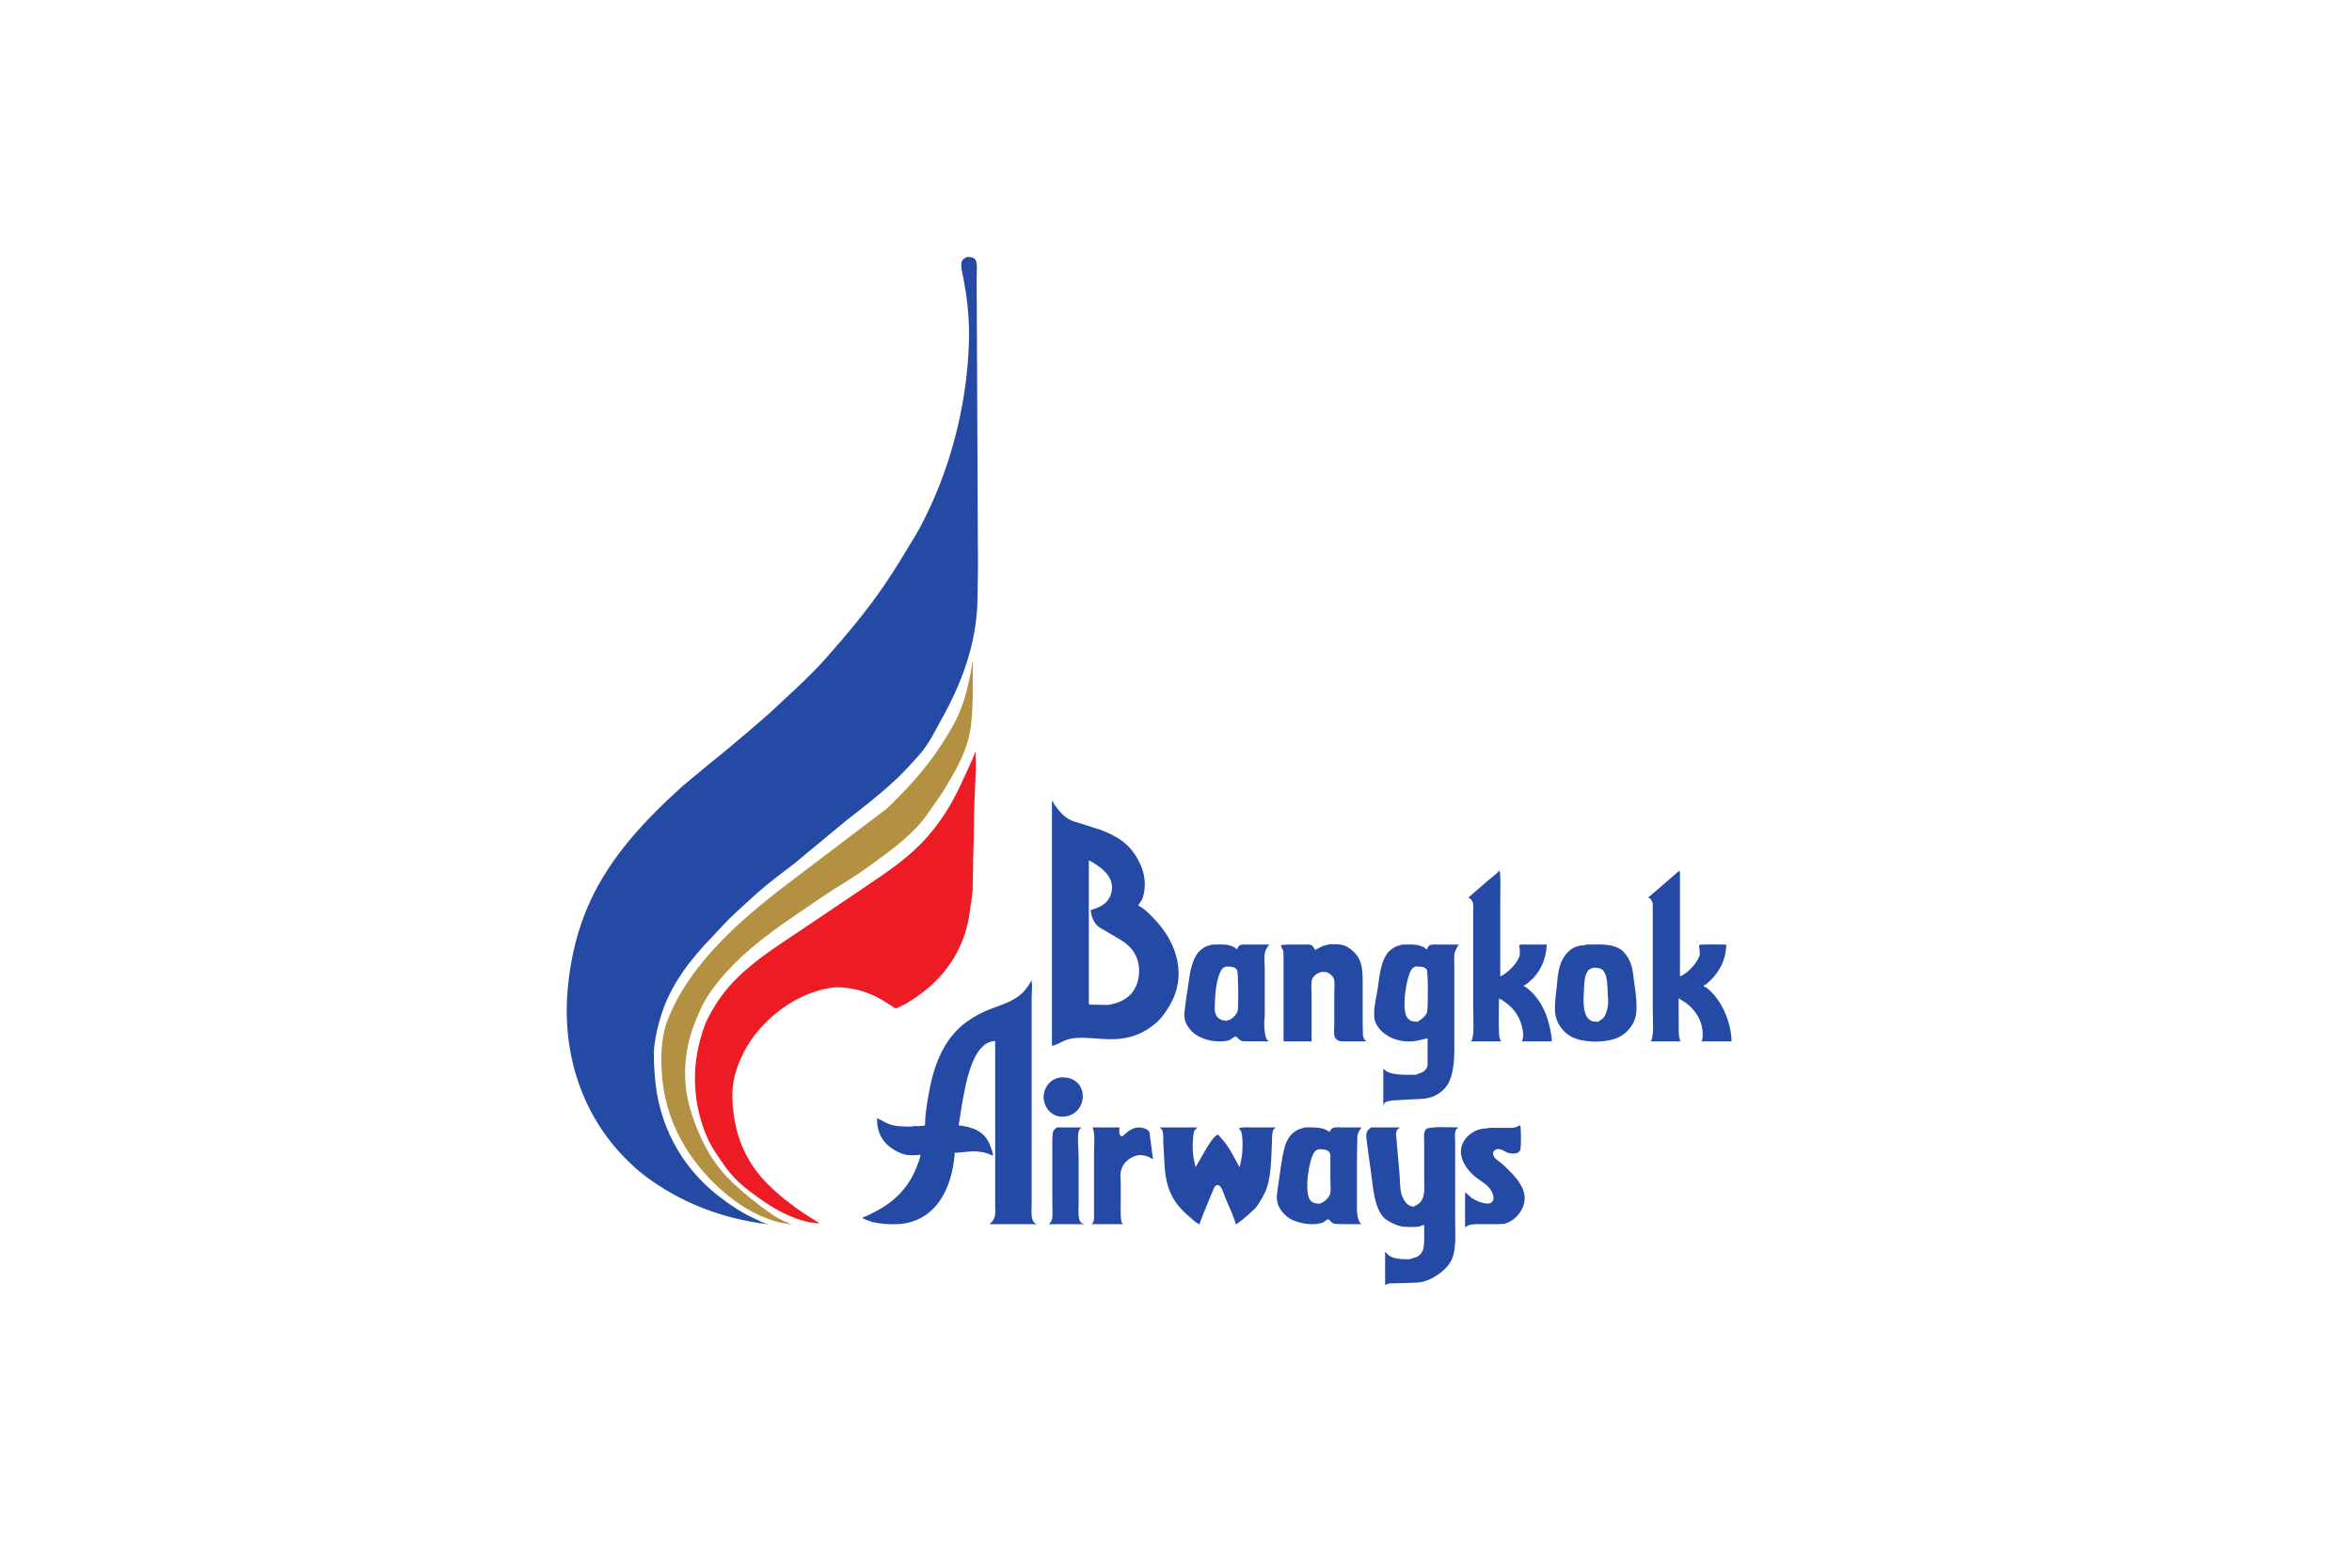
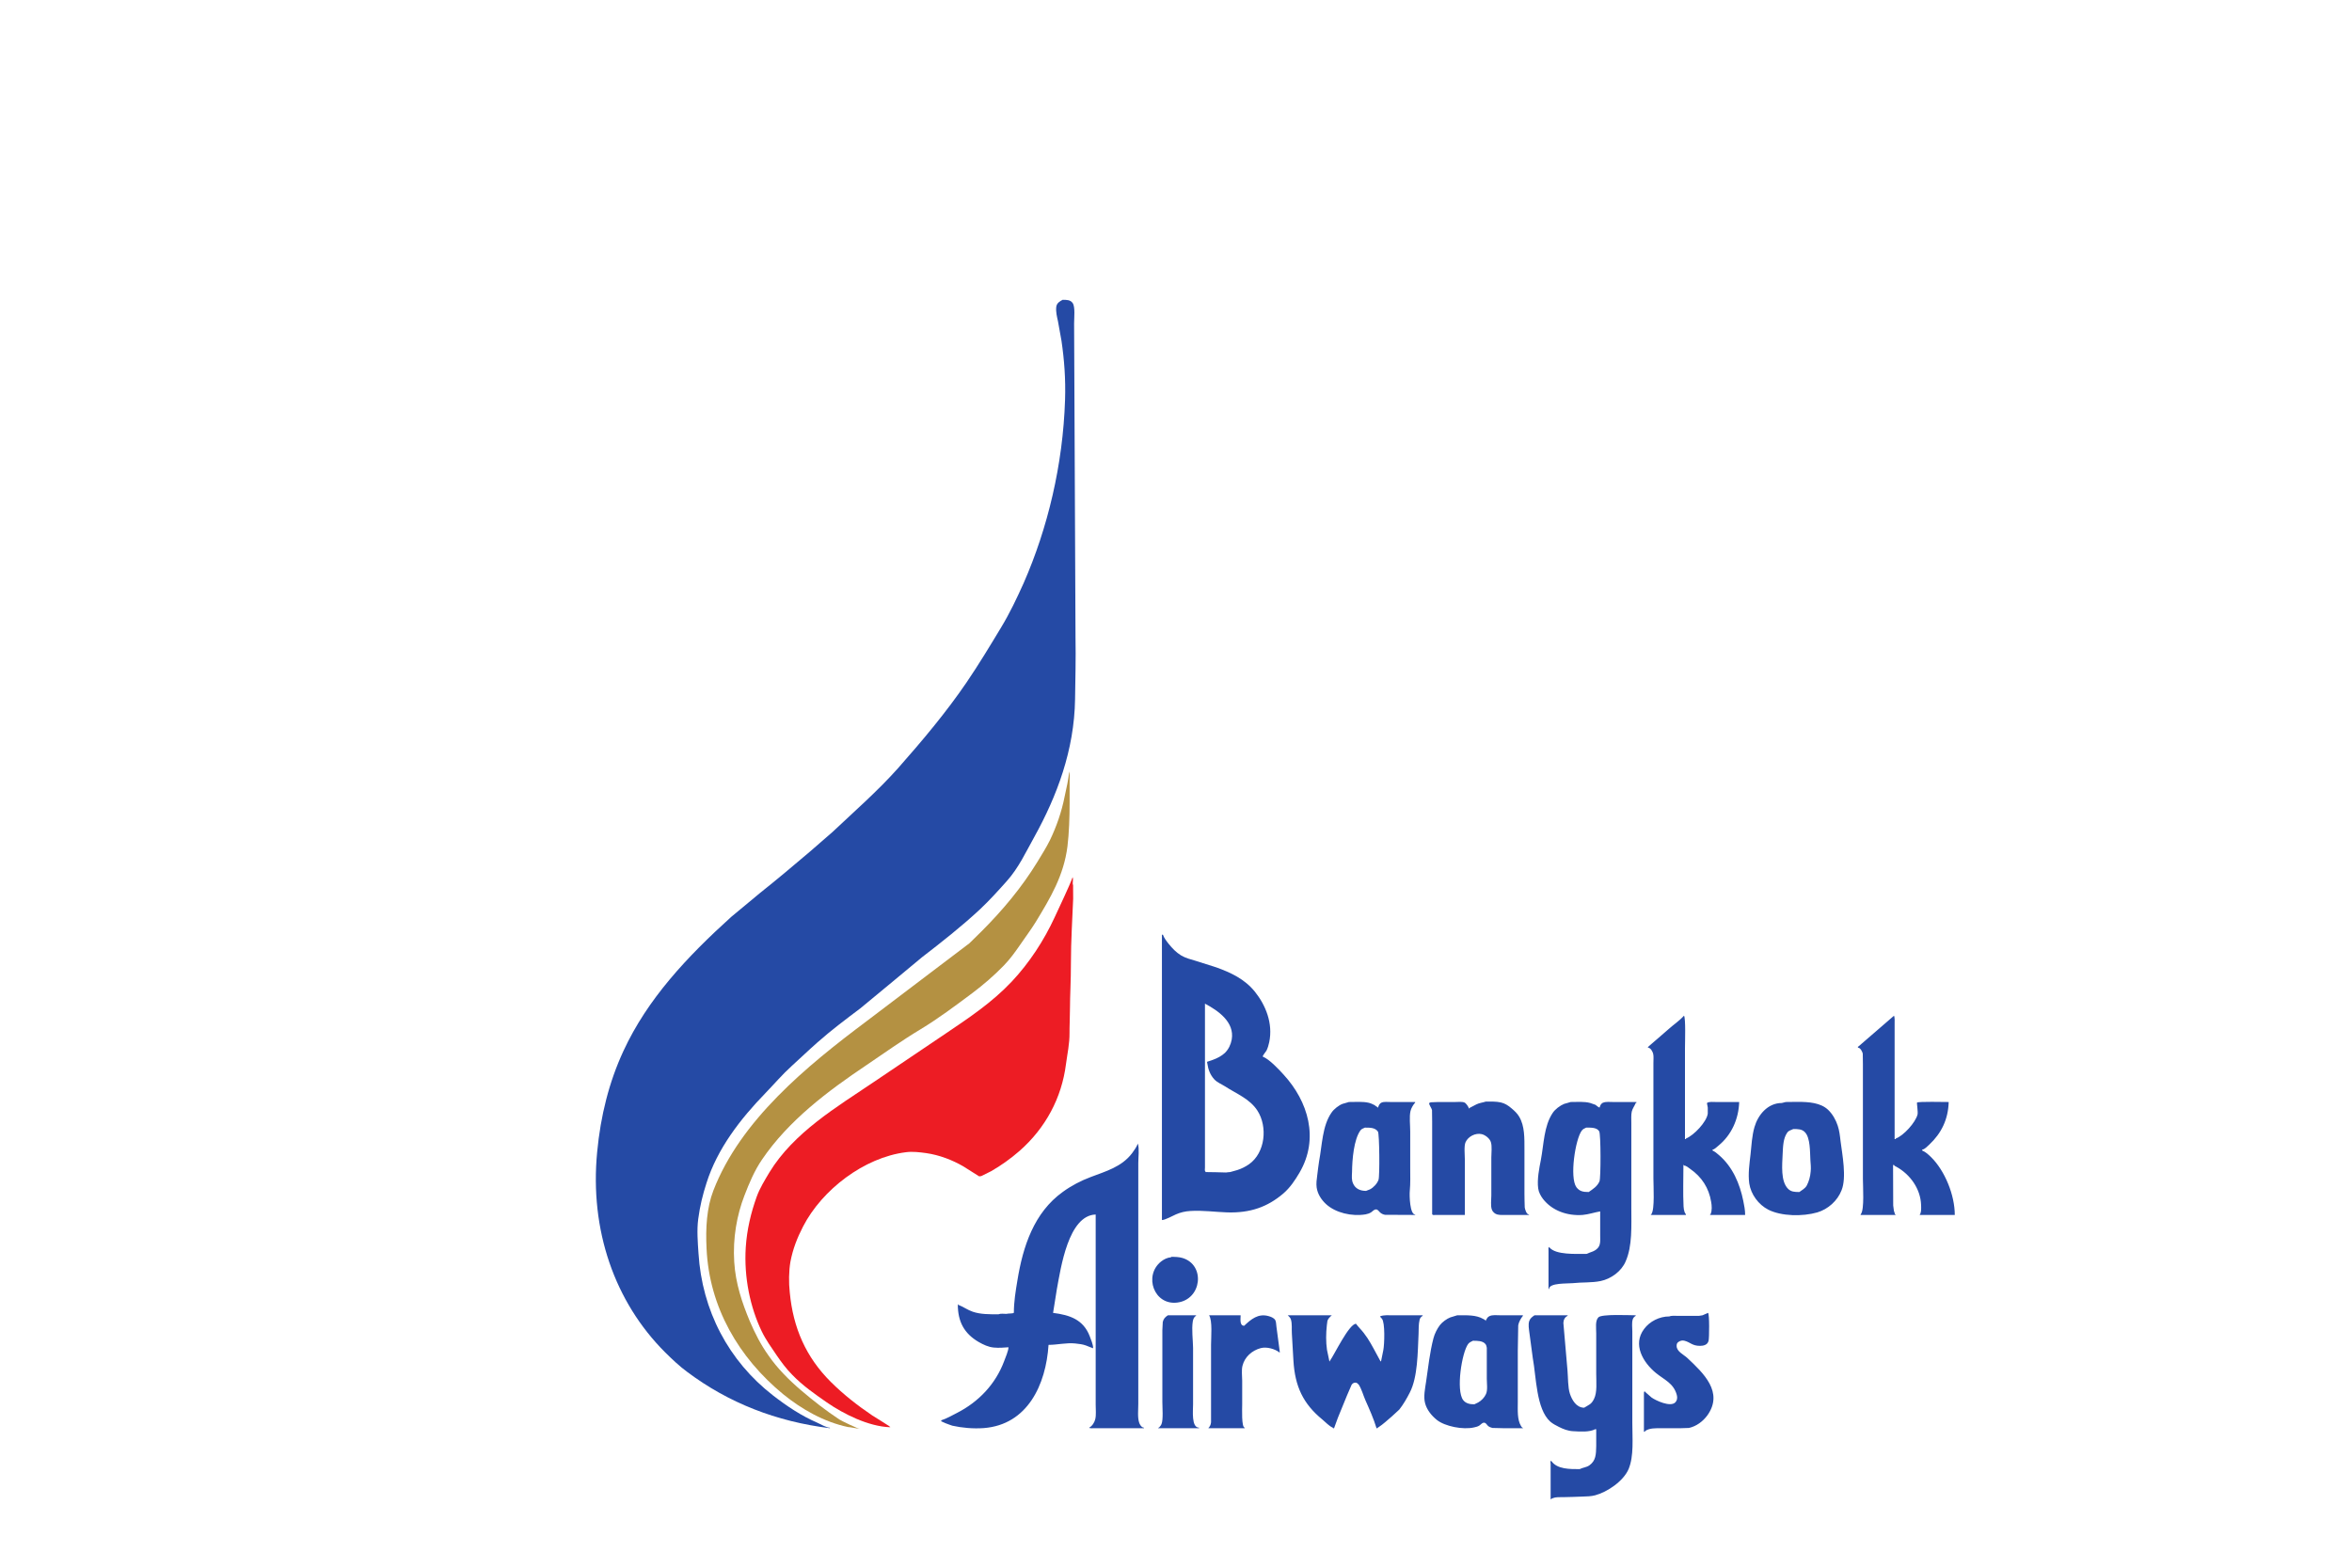
- <svg xmlns="http://www.w3.org/2000/svg" height="800" width="1200" viewBox="-78 -114.752 700 700">
+ <svg xmlns="http://www.w3.org/2000/svg" height="800" width="1200" viewBox="-78 -114.752 600 600">
  <path d="M216.616 242.994v109.2c1.221 0 4.092-1.617 5.362-2.167 1.648-.734 3.596-1.204 5.525-1.3 4.75-.3 9.469.387 14.083.541 8.823.27 15.41-2.07 21.45-7.204 2.666-2.296 4.562-5.18 6.23-8.016 7.61-13.036 3.298-27.256-6.067-37.484-2.007-2.2-5.428-5.872-8.017-6.933 0-.492 1.181-1.808 1.463-2.33.494-1.012.786-2.095 1.029-3.195 1.512-7.237-1.409-14.218-5.471-19.283-3.926-4.883-9.246-7.33-14.733-9.317-2.589-.859-5.217-1.662-7.854-2.492-1.91-.569-3.953-1.07-5.688-2.112-1.842-1.129-3.345-2.68-4.712-4.388-.844-1.06-1.746-2.198-2.221-3.52zm16.466 26.379c4.886 2.605 11.42 6.956 10.238 13.758-.369 1.959-1.195 3.683-2.6 5.092-1.31 1.215-2.947 2.046-4.604 2.654-.67.241-1.36.463-2.059.704-.32 0-.083.488-.054.758.32 2.326 1.142 4.363 2.654 6.013 1.154 1.225 2.705 1.795 4.063 2.654 4.275 2.779 9.486 4.776 12.404 9.262 4.013 6.156 3.067 16.184-3.196 20.584a17.116 17.116 0 01-4.496 2.22c-.911.242-1.787.518-2.708.759-.475.038-1.018.066-1.57.162-2.609-.096-5.228-.124-7.855-.162v-.217c-.398 0-.217-1.179-.217-1.516v-62.726zm183.3 4.604c-1.745 1.988-4.01 3.424-5.959 5.2-2.56 2.21-5.068 4.437-7.637 6.608v.217h-.217v.217c1.047 0 1.781 1.474 2.004 2.275.272 1.032.09 2.47.109 3.629v44.145c0 2.837.56 11.917-.759 13.596v.217h-.216v.162h13.433c0-.337-.362-.705-.488-.975a7.513 7.513 0 01-.433-2.275c-.262-5.278-.054-10.41-.054-15.87.252 0 .217-.025.217.216.804 0 1.737.812 2.329 1.246 4.479 3.088 7.218 7.368 8.07 12.675.253 1.341.395 3.408-.216 4.604 0 .212.035.217-.217.217v.162h13.434c0-1.891-.356-3.626-.705-5.362-1.328-6.562-4.062-13.054-9.316-17.55-.766-.666-1.526-1.328-2.438-1.734v-.379c.737 0 1.723-1.12 2.275-1.516 4.954-4.063 7.695-10.122 7.909-16.684h-8.83c-1.095 0-2.685-.196-3.412.325-.02.03 0 .026 0 .054h-.108c.135.58.199 1.155.325 1.734v2.329c-.398 3.145-5.317 8.346-8.342 9.533v.217h-.38v-34.83c0-1.92.33-11.574-.378-12.403zm80.383 0c-4.528 3.937-9.084 7.862-13.65 11.808-.262 0-.163.154-.163.434.95 0 1.677 1.57 1.842 2.275.02 1.34.025 2.72.054 4.062v43.929c0 2.808.599 11.7-.758 13.38v.216h-.163v.162h13.488c0-.241 0-.162-.271-.162-.097-.454-.278-.974-.433-1.409-.097-.694-.174-1.382-.271-2.058 0-5.162-.054-10.33-.054-15.491h.379c0 .308.65.55.92.704 5.197 2.865 9.232 8.391 9.426 14.625.048 1.186.101 2.467-.325 3.412 0 .212.045.217-.217.217v.162h13.433c0-7.67-3.824-16.912-8.991-22.046-1.047-1.032-2.168-2.078-3.467-2.6v-.379c.873 0 2.068-1.317 2.708-1.896 4.654-4.37 7.227-9.675 7.421-16.304-1.59 0-11.61-.236-12.133.217-.116.039.43 3.604.216 4.55-.736 3.02-5.345 8.147-8.341 9.208v.217h-.433v-43.983c0-1.062.103-2.391-.217-3.25zm-156.216 32.879c-1.193.396-2.505.504-3.63 1.083-.901.425-1.787.974-2.708 1.409v.162h-.162c0-.579-1.112-2.063-1.625-2.275-.95-.425-2.46-.217-3.575-.217h-6.5c-.94.039-1.882.08-2.871.109-.175.096-.402.184-.596.27-.184.55.957 2.004 1.083 2.709 0 1.495.045 2.96.054 4.387v35.588h.163c0 .308.881.162 1.192.162h11.158v-21.016c0-1.863-.389-5.388.27-6.825.98-2.2 3.8-3.638 6.176-3.088 1.415.338 3.104 1.679 3.52 3.088.495 1.61.163 3.978.163 5.85v14.516c0 1.698-.346 4.014.217 5.471.3.859 1.21 1.639 2.112 1.842 1.173.29 2.586.124 3.846.162h8.233v-.162c-.97 0-1.528-2.033-1.625-2.709-.048-1.736-.108-3.428-.108-5.145v-16.684c0-4.785.129-9.263-2.004-12.891-.67-1.197-1.888-2.337-2.925-3.196-1.26-1.1-2.556-1.918-4.117-2.275-1.784-.405-3.783-.325-5.741-.325zm-48.534.108c-1.284-.009-2.62.054-3.845.054-.825.28-1.643.454-2.438.705-1.435.54-3.333 2.017-4.225 3.358-3.539 5.066-3.574 12.396-4.767 18.687-.242 1.776-.51 3.558-.704 5.363-.203 1.428-.42 3.108-.216 4.604.358 2.47 1.767 4.684 3.629 6.392 3.626 3.3 9.745 4.758 15.058 3.9.746-.155 1.492-.363 2.112-.759.572-.366 1.15-1.137 1.896-1.137.766-.03 1.137.821 1.68 1.246a3.744 3.744 0 001.787.812c3.858.029 7.689.016 11.537.054v-.162c-2.045 0-2.232-7.3-2.058-9.046.272-2.837.163-5.946.163-8.937v-13.759c0-2.412-.396-5.664.108-7.854.223-1.071 1.06-2.45 1.787-3.25v-.217h-9.425c-1.105 0-2.54-.179-3.412.217-.805.338-1.131 1.134-1.354 1.896h-.217v-.217c-.368 0-.818-.53-1.137-.704-.747-.396-1.554-.747-2.33-.92-1.12-.247-2.344-.317-3.629-.326zm84.825 0c-1.287-.015-2.595.054-3.846.054-.804.28-1.584.463-2.437.705-1.6.646-3.492 2.054-4.442 3.52-3.354 5.037-3.342 11.85-4.496 17.93-.63 3.203-1.494 7.433-1.029 10.887.184 1.486.97 2.905 1.842 4.062 3.46 4.458 9.214 6.546 15.166 6.121 2.356-.212 4.497-.987 6.717-1.354v9.046c-.03 1.187.128 2.479-.162 3.52-.136.609-.44 1.118-.867 1.572-1.28 1.302-2.585 1.35-4.117 2.112-4.188 0-11.802.448-14.245-2.437h-.163v-.217c-.368 0-.217 1.179-.217 1.517v14.57h.217c0-2.412 7.146-2.008 9.046-2.22 3.52-.396 7.248-.109 10.67-.813 3.976-.82 7.979-3.708 9.588-7.53 2.598-5.924 2.167-13.429 2.167-20.637V315.09c0-1.457-.119-3.094.162-4.387.262-1.187 1.09-2.176 1.517-3.304.32 0 .27-.1.27-.38h-8.883c-1.221 0-2.71-.179-3.737.217-.882.25-1.269 1.105-1.463 1.896-.445 0-1.173-.778-1.57-1.03-.67-.24-1.316-.482-2.005-.703-1.105-.304-2.396-.418-3.683-.434zm82.875 0c-1.49.003-2.953.054-4.388.054-.523.164-1.012.273-1.516.38-5.43 0-9.126 4.605-10.454 9.208-.96 3.3-1.158 7.063-1.517 10.508-.388 3.397-.982 7.412-.488 11.05.62 4.178 3.532 8.145 7.313 10.075 4.993 2.528 13.148 2.65 18.741 1.03 4.111-1.226 7.712-4.446 9.263-8.45 1.997-4.883.3-13.602-.38-18.85-.222-2.017-.472-4.11-1.083-5.905-.707-2.18-1.957-4.416-3.683-6.066-2.872-2.707-7.337-3.044-11.808-3.034zm-165.425 9.859c2.007 0 3.878-.018 4.984 1.516.572.772.73 17.062.216 18.471-.504 1.428-1.883 2.925-3.25 3.63-.504.211-1.003.383-1.516.595-2.308 0-4.111-.854-4.984-2.87-.591-1.38-.456-2.713-.379-4.334.049-4.854.695-12.451 3.196-15.925.446-.647 1.132-.775 1.733-1.083zm84.663 0c1.783 0 4.072-.117 4.983 1.408.65.917.66 17.872.108 19.175-.92 1.988-2.4 2.847-4.116 4.062-2.075 0-3.482-.22-4.713-1.841-2.676-3.725-.404-18.425 2.058-21.667.485-.646 1.01-.8 1.68-1.137zm79.245.541c1.774 0 3.352-.009 4.496 1.246 2.046 2.171 1.874 7.384 2.058 10.617.087 1.38.283 2.988.109 4.387-.146 1.92-.649 3.716-1.463 5.309-.688 1.254-1.833 1.754-2.87 2.545-1.775 0-3.17-.059-4.334-1.245-2.87-2.876-2.243-9.118-2.058-13.325.135-2.837.21-5.983 1.733-8.125.591-.888 1.457-.955 2.33-1.409zm-250.79 5.58c-.495 1.312-1.407 2.554-2.222 3.683-4.023 5.278-10.058 6.9-15.816 9.1-3.733 1.408-7.404 3.304-10.671 5.687-11.042 7.903-15.284 20.902-17.387 33.908-.67 4.005-1.355 8.12-1.355 12.405h-.162c0 .299-2.257.186-2.654.379-.989 0-2.254-.204-3.088.162-3.587 0-6.827.029-9.804-.975-1.997-.666-3.62-1.92-5.579-2.654v-.162h-.162c0 6.6 2.442 11.166 8.016 14.408 1.726.974 3.654 1.93 5.796 2.112 1.871.184 3.815.018 5.58-.108 0 1.293-1.215 4.108-1.68 5.363-3.267 8.722-9.72 15.525-18.037 19.77-1.92.975-3.9 2.142-6.013 2.817v.38c.553.27 1.107.478 1.68.757.872.31 1.673.651 2.545.921 3.636.82 7.93 1.22 12.08.921 16.713-1.312 23.765-16.604 24.753-31.85 3.335 0 6.78-.88 10.184-.541 1.435.144 2.926.32 4.225.812.911.367 1.781.73 2.654 1.03 0-1.525-.825-3.264-1.3-4.605-2.463-6.387-7.582-8.117-14.03-8.937.476-3.06.988-6.067 1.463-9.155 1.503-8.085 4.39-28.182 14.842-28.491v72.8c0 1.775.235 3.933-.163 5.525-.261 1.186-1.146 2.642-2.329 3.25 0 .337 1.744.216 2.113.216h18.85v-.216c-.912 0-1.658-1.265-1.842-1.95-.66-2.017-.325-4.86-.325-7.204v-92.138c0-2.19.439-5.5-.162-7.42zm12.674 43.333v.216c-1.367 0-2.803.8-3.791 1.571-6.777 5.432-2.68 16.876 6.229 15.708 9.375-1.196 10.83-14.409 1.95-17.062-1.348-.396-2.778-.433-4.388-.433zm205.508 21.45c-.679.299-1.395.583-2.113.92-.446.058-.869.15-1.354.217h-8.07c-1 0-2.417-.15-3.25.217-3.84 0-7.525 1.887-9.696 4.82-4.43 5.896-.468 12.701 4.495 16.792 3.268 2.683 6.776 3.91 8.017 8.396.31 1.1.17 2.124-.596 2.925-1.9 1.853-7.417-.728-9.046-1.896-.862-.733-1.702-1.487-2.545-2.22v-.163c-.466 0-.36.77-.38 1.137-.01 4.767 0 9.559 0 14.354h.38c0-.25.051-.263.216-.379 1.639-1.042 3.694-.975 5.904-.975h7.475c1.067-.029 2.165-.089 3.25-.108 2.822-.618 5.36-2.492 7.096-4.875 6.215-8.82-1.516-16.084-7.691-21.883-1.387-1.322-4.136-2.468-4.117-4.659 0-.743.192-1.213.812-1.57.592-.406 1.417-.62 2.221-.38 2.24.589 2.938 1.95 5.904 1.95.737 0 1.433-.099 2.005-.379.736-.299 1.125-.92 1.3-1.625.252-1.129.355-10.192-.217-10.616zm-35.262.812c-3.083.027-6.033.24-6.663.867-1.328 1.283-.867 4.114-.867 6.12v15.492c0 3.204.42 7.021-.812 9.588-1.067 2.2-1.96 2.245-3.792 3.412-3.025 0-4.676-2.98-5.47-5.362-.796-2.413-.68-6.255-.921-8.938-.524-6.05-1.057-12.105-1.571-18.146.029-1.158.597-2.283 1.625-2.708v-.217h-12.675c-.882.608-1.626 1.125-2.004 2.167-.475 1.37-.12 3.122.054 4.55.426 3.232.854 6.463 1.3 9.696 1.338 7.237 1.291 19.413 6.662 24.266 1.028.888 2.147 1.441 3.359 2.059 1.6.79 3.39 1.538 5.416 1.625 2.637.144 6.152.438 8.45-.759h.38v6.5c-.078 3.127-.11 5.518-2.6 7.313-1.164.83-2.517.826-3.738 1.462-3.723 0-8.569.074-10.78-3.033h-.216v-.217c-.32 0-.108 1.046-.108 1.355v13.379h.325c0-.338.373-.322.596-.38 1.144-.492 2.621-.35 4.008-.379 2.259-.067 4.775-.09 7.15-.216 1.61-.049 3.446-.083 4.929-.488 4.624-1.216 10.86-5.405 12.837-10.075 2.056-4.979 1.409-11.633 1.409-17.712v-34.992c0-1.466-.255-3.238.162-4.55.175-.588.614-1.074 1.138-1.354v-.217c-1.29 0-4.5-.134-7.584-.108zm-46.367.054c-.749.01-1.476.119-2.004.38-.766.308-1.02 1.007-1.408 1.624v.163h-.109c0-.319-.585-.55-.866-.704-2.812-1.621-6.283-1.409-9.967-1.409-.863.3-1.762.562-2.654.813-1.319.511-3.053 1.767-3.954 2.925-1.106 1.476-2.017 3.277-2.492 5.091-1.396 5.346-1.993 11.072-2.817 16.63-.368 2.508-1.058 5.67-.379 8.179.65 2.499 2.408 4.728 4.55 6.445 3.054 2.413 9.951 3.83 14.246 2.817.775-.154 1.418-.334 2.058-.758.514-.338.966-1 1.625-1.03.824-.057 1.13.803 1.625 1.246.514.406 1.088.633 1.68.759 1.463.029 2.933.08 4.387.108h7.258v-.162c-.33 0-.53-.4-.704-.65-1.512-2.51-1.246-5.988-1.246-9.317v-19.5c.049-3.232.114-6.479.163-9.75.164-1.158 1.04-2.741 1.787-3.629v-.217h-8.558c-.684 0-1.472-.063-2.221-.054zm-125.07.054c-1.047.705-1.63 1.292-1.95 2.546-.068 1.061-.085 2.125-.163 3.196v27.354c0 2.22.393 6.793-.325 8.558-.233.55-.577.891-.975 1.354h-.27v.217h15.6v-.217c-2.996 0-2.276-6.612-2.276-8.937v-21.612c-.048-3.146-.593-6.955-.108-10.13.155-.849.46-1.716 1.246-2.112v-.217h-10.78zm15.762 0c1.357 2.046.758 8.359.758 11.321-.02 9.89 0 19.739 0 29.63-.097.732-.264 1.355-.758 1.895v.162h-.217v.217h13.867v-.217c-1.309 0-.975-7.432-.975-8.937v-8.992c0-1.833-.318-4.024.108-5.741.844-3.426 3.663-5.884 6.988-6.771 2.268-.618 5.515.332 7.096 1.625h.216c-.436-3.242-.844-6.543-1.3-9.804-.135-.801-.08-1.964-.487-2.6-.563-.82-1.6-1.212-2.492-1.463-4.043-1.158-6.773 1.242-9.37 3.683-1.833 0-1.355-2.6-1.355-4.008h-12.079zm30.117 0c.523.521.988.934 1.191 1.571.533 1.65.253 3.701.38 5.525.184 3.425.392 6.866.595 10.292.592 9.822 3.707 16.493 11.104 22.533 1.26 1.042 2.49 2.45 3.955 3.087 0 .3.196.217.487.217.504-1.312.949-2.667 1.463-4.008 1.192-2.866 2.328-5.776 3.52-8.613a503.767 503.767 0 011.734-4.008c.339-.521.936-.909 1.625-.813.465.097.856.446 1.137.813 1.105 1.746 1.677 3.988 2.492 5.85 1.512 3.416 3.213 7.2 4.279 10.78h.38c0-.252.184-.255.378-.38 1.833-1.187 3.504-2.797 5.2-4.225a86.076 86.076 0 012.763-2.546c1.56-1.988 2.874-4.271 4.008-6.5 3.044-5.857 3.02-15.271 3.358-22.479.059-1.862-.018-3.639.38-5.308.126-.676.57-1.233 1.191-1.571v-.217h-11.32c-1.687 0-3.563-.17-4.93.38-.116.24.476.67.65.92 1.26 1.467.978 9.825.542 12.025-.29 1.428-.586 2.919-.867 4.28h-.216c-.446-.879-.959-1.792-1.463-2.709-1.493-2.75-2.951-5.616-4.929-8.125-.93-1.216-2.048-2.266-2.98-3.52-2.685 0-8.395 12.062-9.966 14.137v.216h-.216c-.31-1.428-.62-2.92-.921-4.387-.437-2.933-.394-6.4-.054-9.37.077-.541.13-1.14.216-1.68.194-.676.728-1.324 1.3-1.788v-.162h.271v-.217H264.77zm70.85 9.75c1.706 0 3.793-.012 4.82 1.3.281.396.42.859.488 1.409v11.862c0 1.775.402 4.354-.325 5.85-.572 1.293-1.71 2.482-2.98 3.196-.504.241-.958.463-1.462.704-1.726 0-3.251-.313-4.28-1.625-2.8-3.763-.508-18.15 1.897-21.45.484-.637 1.192-.937 1.841-1.246z" fill="#254aa5" />
  <path d="M182.446 220.97c.369 1.13-.203 2.142.175 3.05 0 1.746.029 3.425.029 5.19-.33 8.154-.853 16.182-.853 24.306 0 7.546-.369 12.766-.369 17.648.04 1.283-.223 8.124-.174 9.379.048 4.178-.834 8.028-1.357 11.993-1.639 12.95-7.834 24.432-17.693 33.135-3.5 3.049-7.087 5.616-10.975 7.844-1.221.59-2.453 1.226-3.693 1.834-.136.029-.243.087-.417.087h-.504a488.177 488.177 0 00-6.04-3.812c-4.237-2.44-9.104-4.313-14.155-5.046-2.414-.328-5.235-.695-7.862-.328-15.88 2.016-31.983 14.29-39.264 28.426-2.21 4.274-3.916 8.577-4.847 13.556-.601 3.484-.66 7.941-.242 11.637 1.29 13.682 6.224 24.817 15.715 34.283 5.05 5.007 10.296 9.07 15.9 12.862 2.054 1.273 4.178 2.586 6.204 3.907.203.087.368.087.368.396h.233v.174c-8.357-.27-17.887-5.124-24.218-9.485-4.634-3.242-9.132-6.32-13.252-10.575-2.278-2.287-4.188-4.883-5.943-7.44-2.026-3-4.169-5.953-5.73-9.195-4.382-9.1-6.844-20.581-6.117-32.112.446-6.908 2.007-13.315 4.16-19.336 1.201-3.358 3.111-6.388 4.914-9.437 9.346-15.294 25.769-24.981 39.991-34.591 9.18-6.147 18.333-12.4 27.533-18.565 8.803-5.953 17.547-11.752 25.129-19.761 6.883-7.324 12.419-15.901 16.471-24.663 1.687-3.724 5.487-11.54 6.883-15.36" fill="#ed1c24" />
  <path d="M181.08 180.512c.368 1.033.213 2.5.213 3.783v8.24c0 5.288-.214 11.694-.825 16.644-1.415 11.212-6.553 19.732-12.108 28.89-1.93 3.135-4.12 5.982-6.156 9.002-1.833 2.653-3.81 5.374-6.098 7.719-3.742 3.86-7.824 7.362-11.954 10.479-6.602 4.91-12.981 9.735-19.961 13.952-7.107 4.274-13.873 9.099-20.728 13.74-14.639 9.832-29.704 21.102-39.893 36.116-2.9 4.255-4.877 8.983-6.71 13.74-2.888 7.459-4.488 16.278-3.906 25.406.504 8.279 3.044 15.727 5.991 22.78 1.968 4.546 4.198 8.974 7.145 13.066 3.345 4.863 7.863 9.407 12.497 13.344 4.74 4.033 9.471 7.729 14.561 11.087.698.492 7.184 3.628 7.95 3.628 0 .067-4.537-.82-4.537-.695-9.249-1.92-17.906-6.909-24.848-12.553-16.995-13.982-28.328-33.25-29.346-55.81-.397-7.873.058-15.544 2.598-22.144 10.364-26.863 35.619-47.598 58.527-64.754 7.989-6.079 15.977-12.158 23.966-18.17 5.148-3.907 10.315-7.815 15.482-11.732a341.528 341.528 0 014.625-4.545c8.24-8.24 15.492-16.972 21.367-26.563 1.667-2.74 3.393-5.471 4.818-8.327 2.511-5.201 4.508-10.933 5.652-16.8.62-3.116 1.503-6.261 1.677-9.523" fill="#b49142" />
  <path d="M178.627 0c1.512 0 2.995 0 3.839 1.254 1.018 1.457.543 5.645.543 7.758.077 10.489.542 114.128.542 120.65.146 7.189-.067 15.883-.174 23.158-.29 19.626-6.99 37.177-15.55 52.664-3.268 5.828-5.963 11.82-10.597 17.01-3.286 3.687-6.602 7.353-10.237 10.779-7.145 6.648-14.678 12.553-22.24 18.38-7.853 6.533-15.696 13.066-23.558 19.53-5.526 4.16-11.062 8.318-16.355 12.988-3.403 2.991-6.622 6.108-9.995 9.157-3.471 3.145-6.583 6.802-9.889 10.228-9.772 10.044-18.498 21.44-22.589 34.408-1.473 4.525-2.53 8.886-3.19 13.836-.562 4.236-.183 8.916.107 13.161 1.358 21.797 11.45 41.124 28.542 54.382 5.322 4.12 10.877 7.815 16.956 10.44 1.221.521 3.45 1.891 4.78 1.891v.183c-20.476-2.508-38.828-9.706-54.582-21.526-3.015-2.2-5.74-4.825-8.415-7.45C7.146 383.488-2.374 355.989.505 326.154c1.31-13.894 4.576-26.833 10.034-38.624 9.23-19.993 24.334-36.04 41.252-51.352 3.742-3.088 7.435-6.146 11.11-9.224 6.388-5.076 12.583-10.296 18.875-15.641a3481.94 3481.94 0 018.706-7.565c8.483-7.999 17.305-15.699 25.129-24.46 9.404-10.653 18.468-21.44 26.263-32.884 4.692-6.899 8.958-13.981 13.214-21.034 3.315-5.462 6.059-11.27 8.676-17.098 9.123-20.852 14.988-45.1 15.783-70.013.262-7.941-.31-15.39-1.366-22.569-.437-2.47-.863-4.95-1.338-7.449-.369-1.708-.883-3.628-.66-5.529.175-1.457 1.31-2.132 2.443-2.711" fill="#254aa5" />
</svg>
